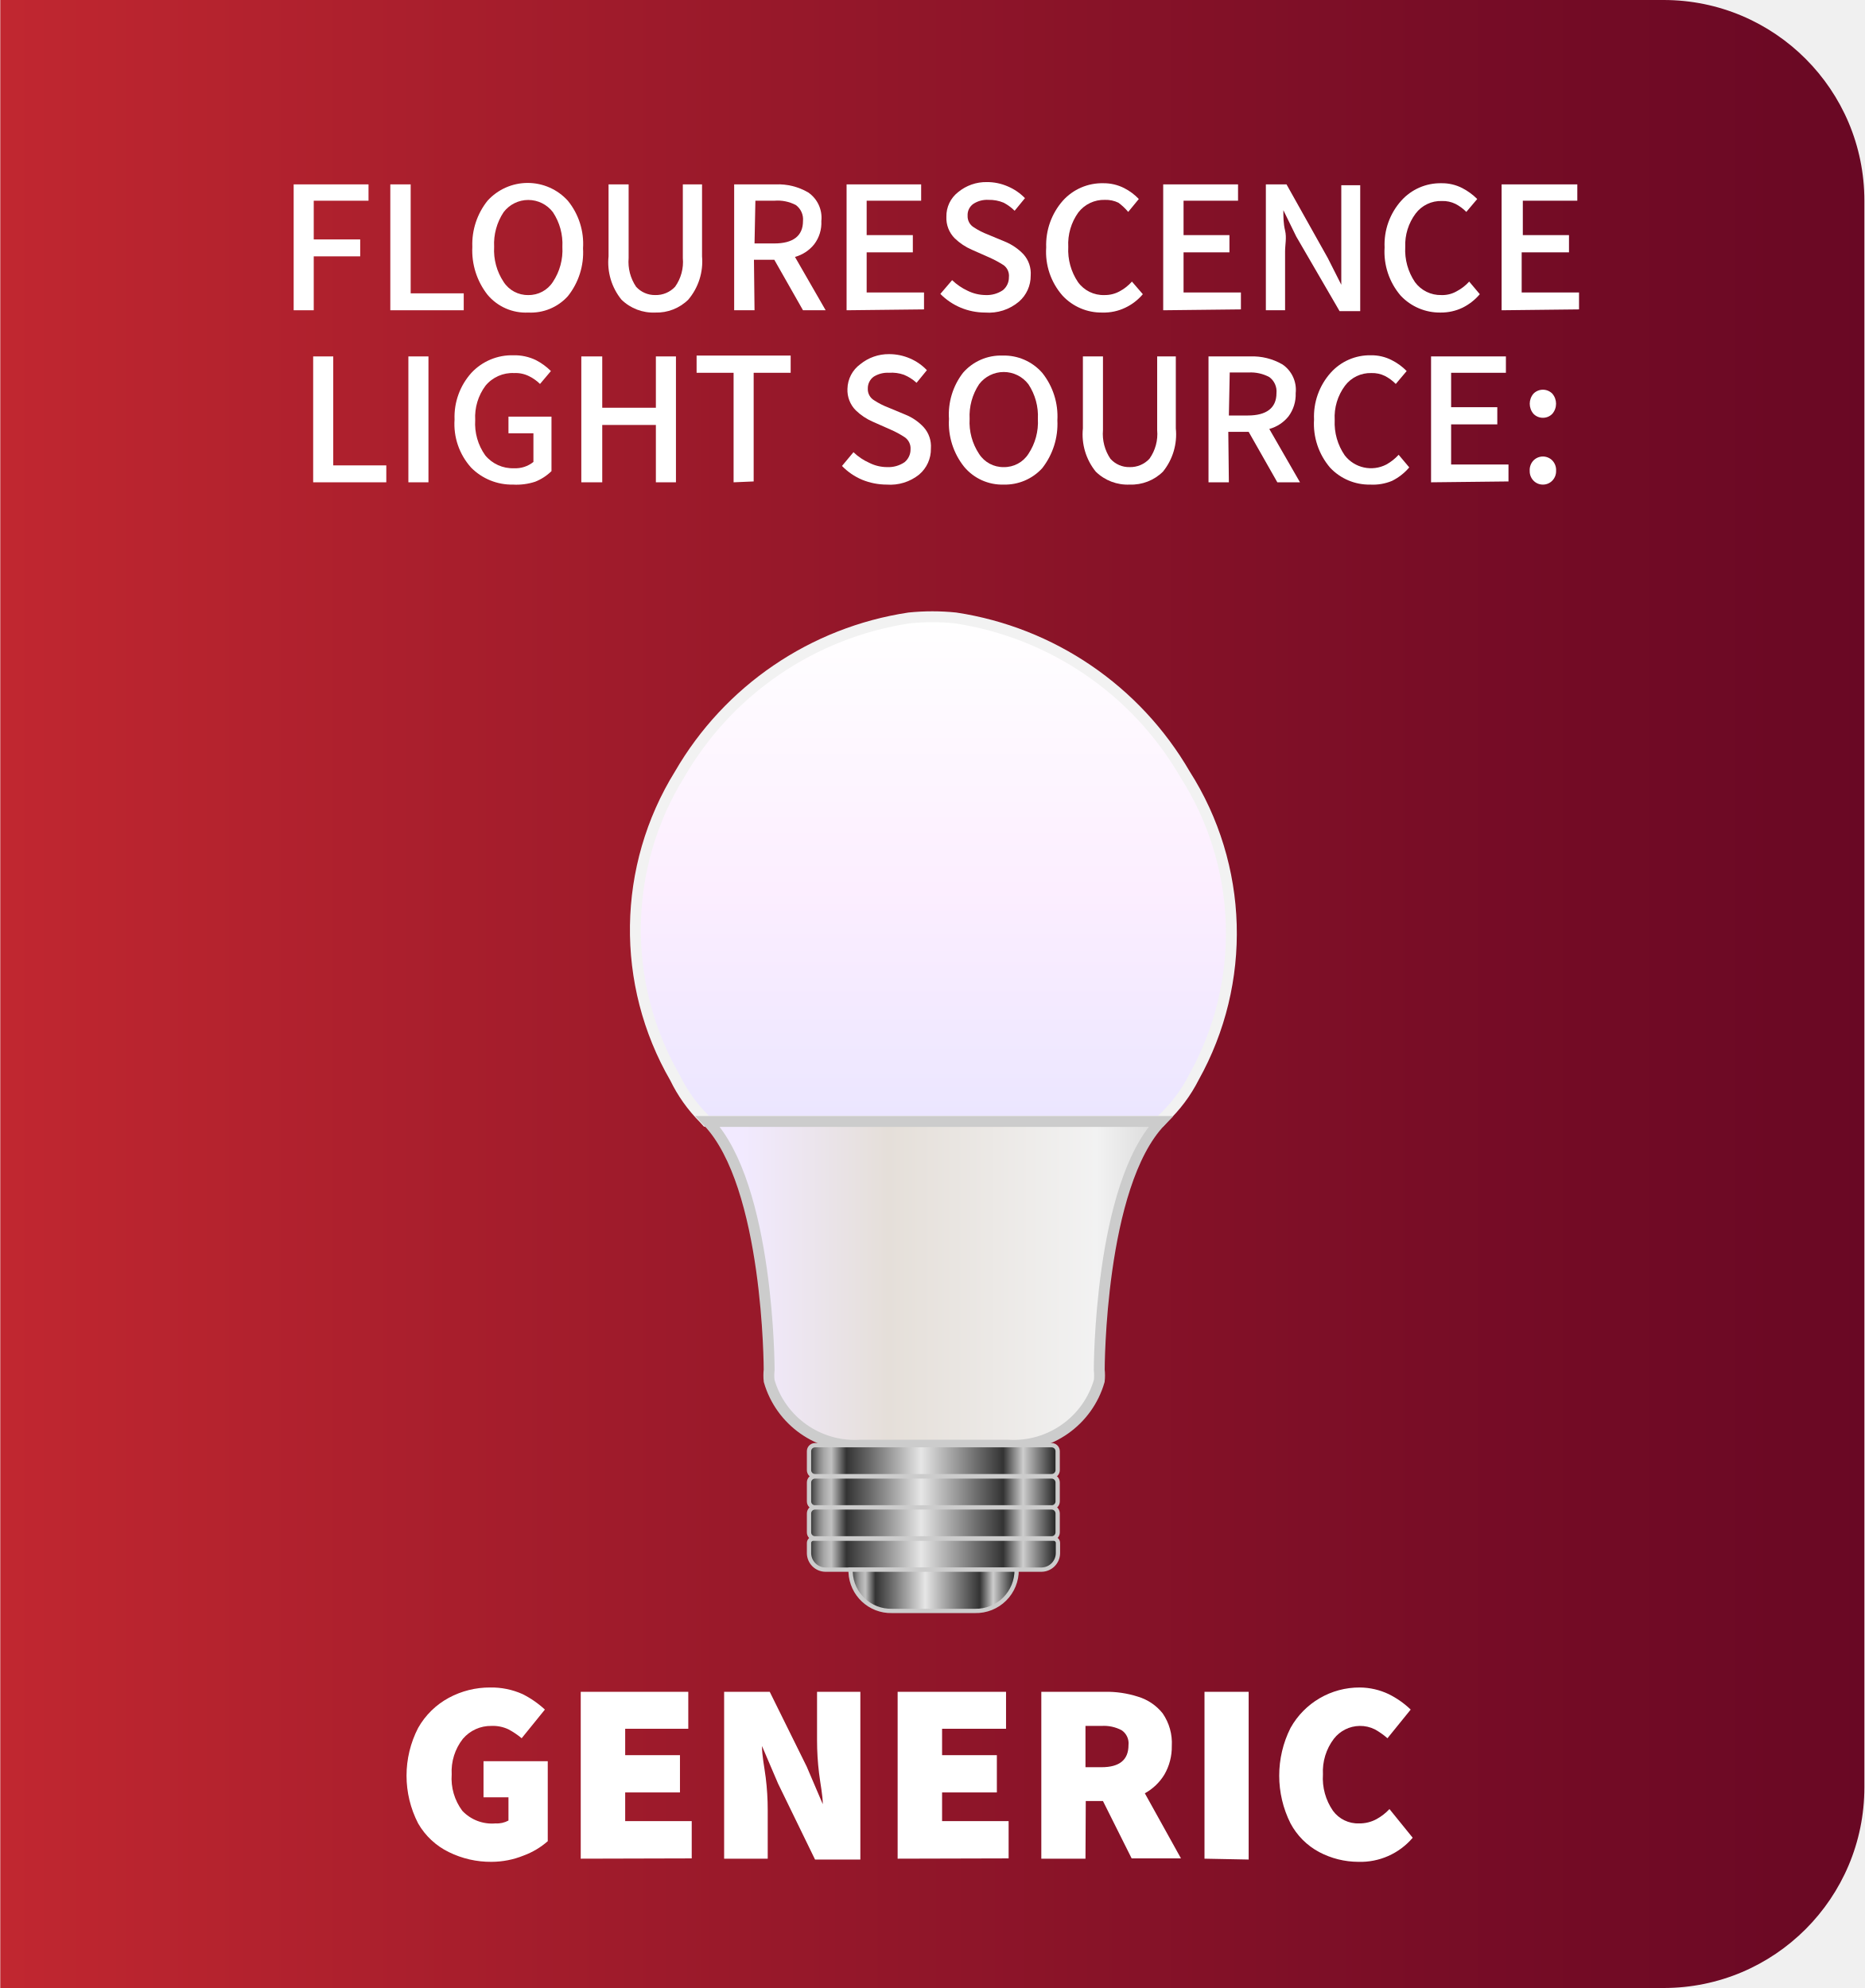
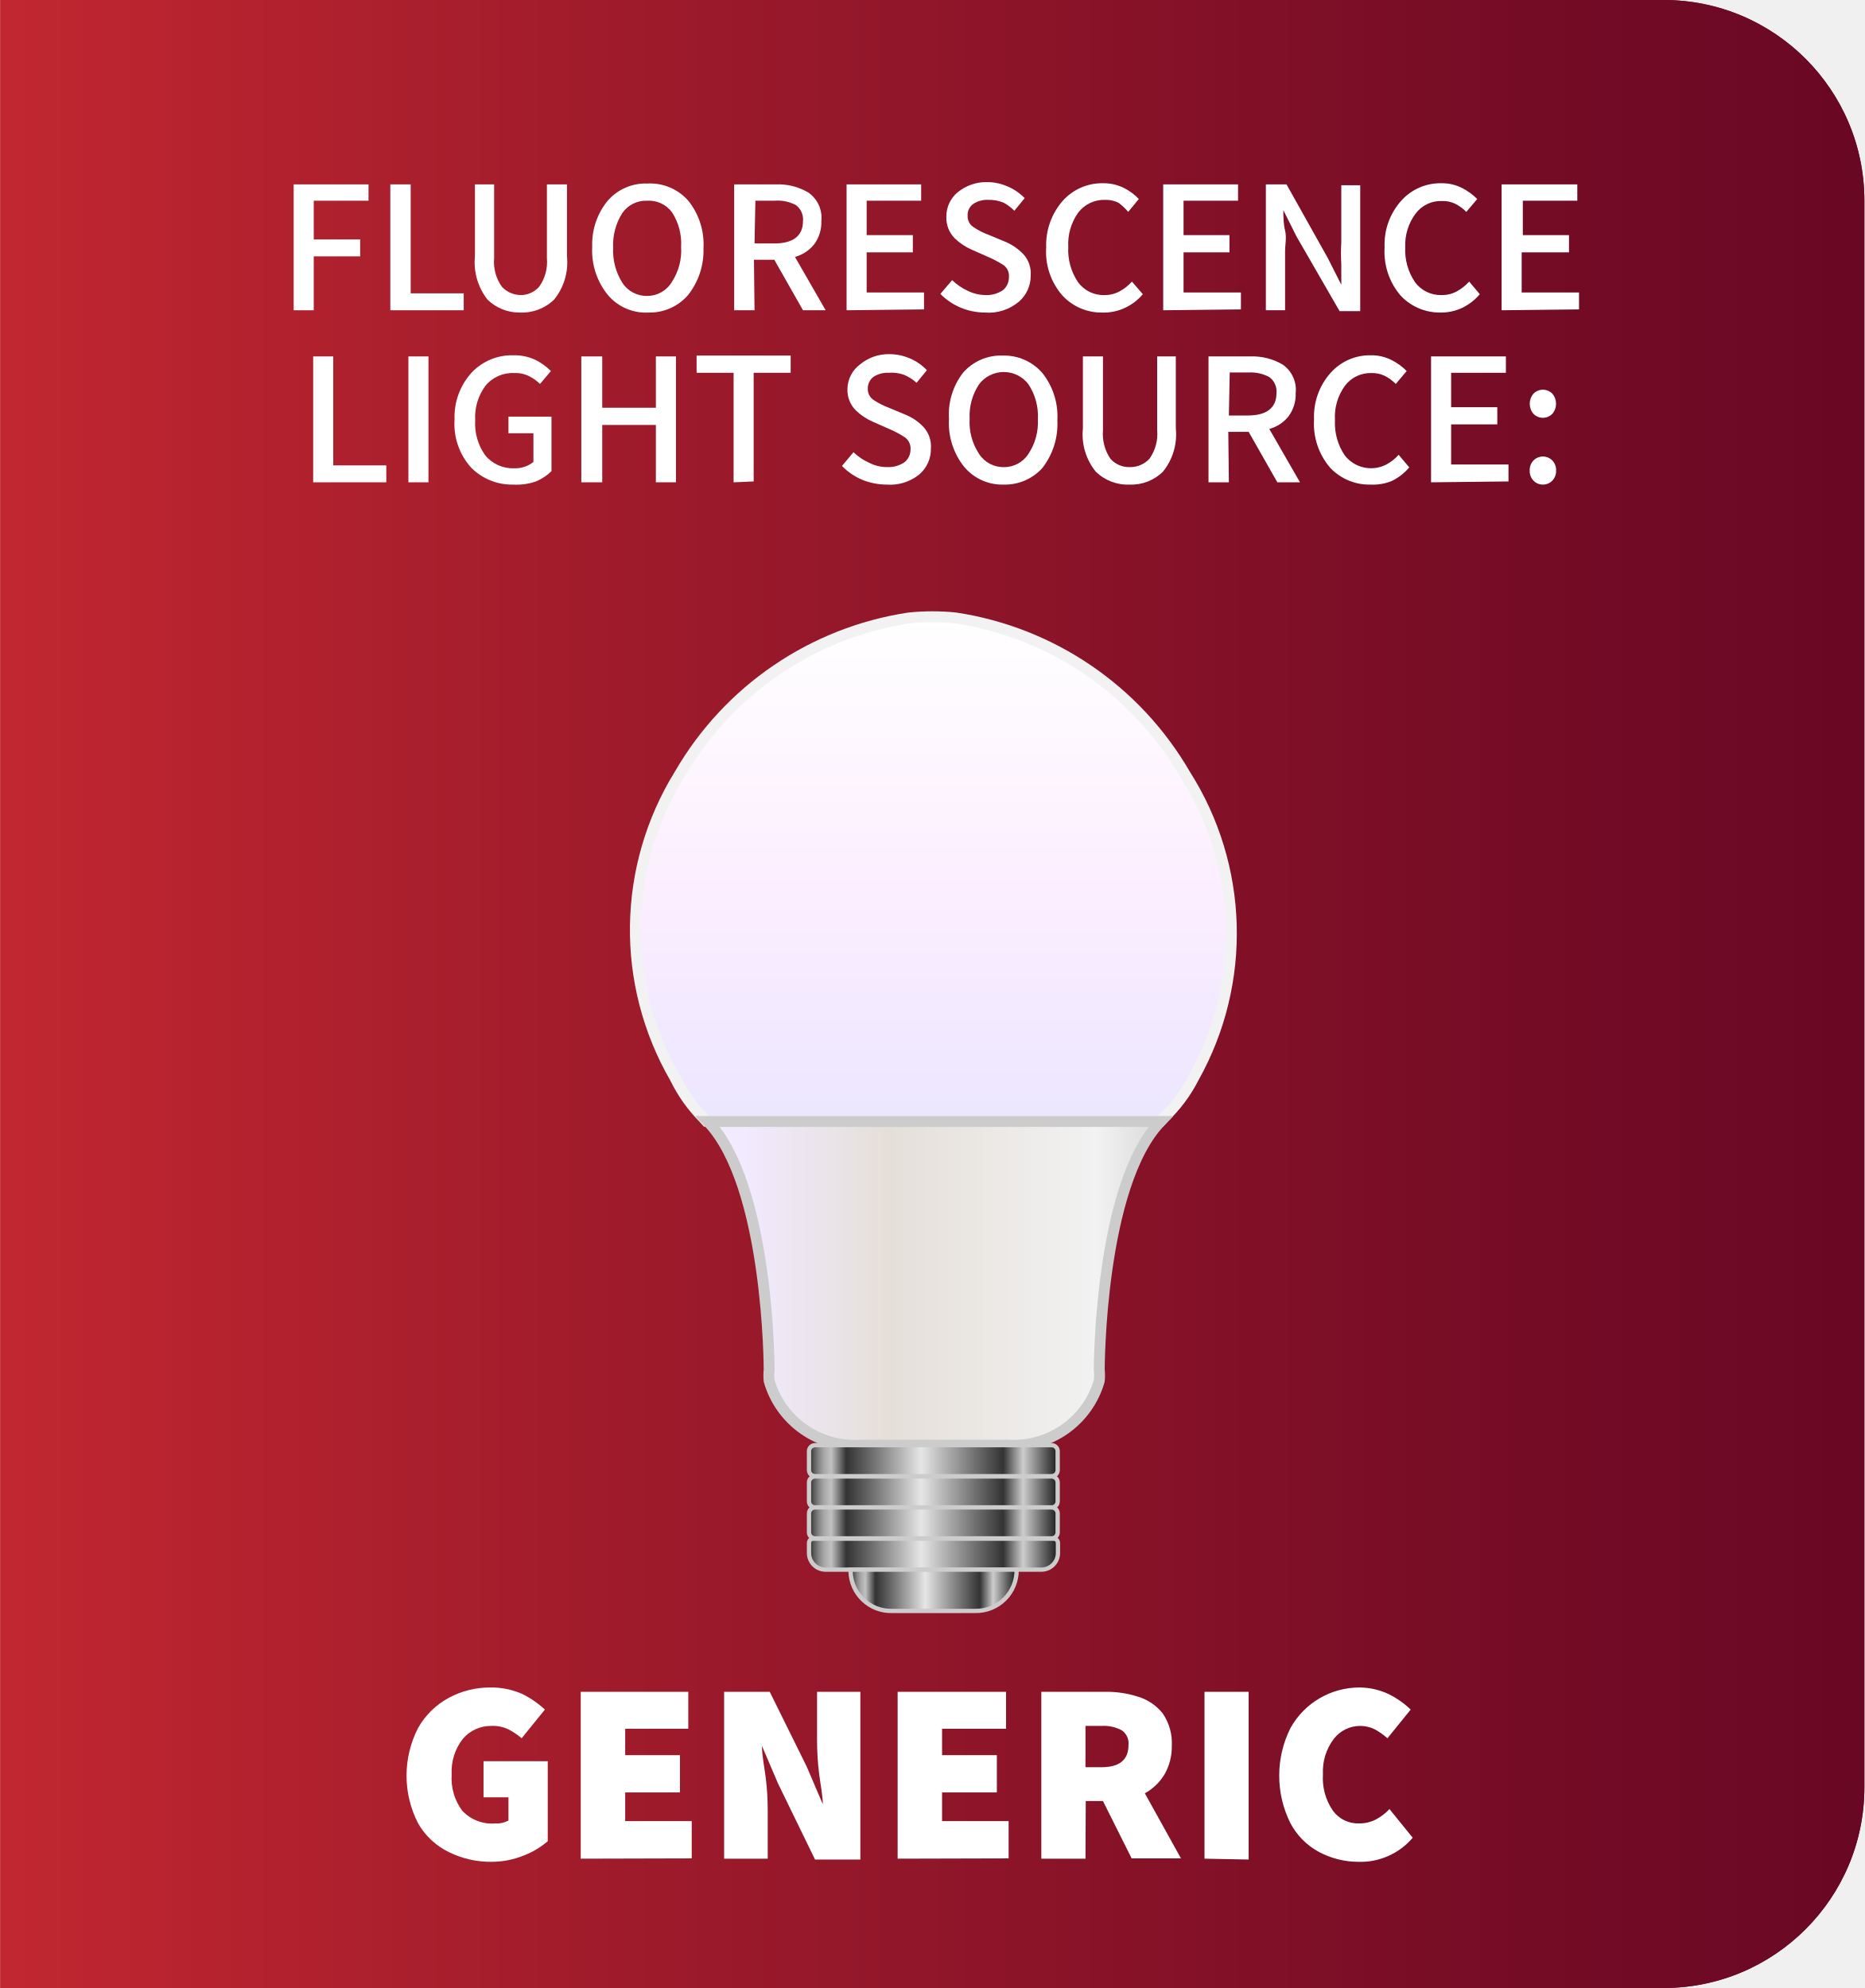
- <svg xmlns="http://www.w3.org/2000/svg" xmlns:xlink="http://www.w3.org/1999/xlink" id="Layer_1" data-name="Layer 1" width="65.01" height="69.33" viewBox="0 0 65.01 69.33">
+ <svg xmlns="http://www.w3.org/2000/svg" xmlns:xlink="http://www.w3.org/1999/xlink" id="Layer_1" data-name="Layer 1" viewBox="0 0 65.01 69.33">
  <defs>
    <style>.cls-1{fill:url(#linear-gradient);}.cls-2{fill:#fff;}.cls-3{stroke:#f2f2f2;fill:url(#linear-gradient-2);}.cls-3,.cls-4,.cls-6{stroke-miterlimit:10;}.cls-3,.cls-4{stroke-width:0.38px;}.cls-4,.cls-6{stroke:#ccc;}.cls-4{fill:url(#linear-gradient-3);}.cls-5{fill:url(#linear-gradient-4);}.cls-6{fill:none;stroke-width:0.15px;}.cls-7{fill:url(#linear-gradient-5);}.cls-8{fill:url(#linear-gradient-6);}.cls-9{fill:url(#linear-gradient-7);}.cls-10{fill:url(#linear-gradient-8);}</style>
-     <linearGradient id="linear-gradient" x1="6832.51" y1="34.67" x2="6767.5" y2="34.67" gradientTransform="matrix(1, 0, 0, -1, -6767.5, 69.33)" gradientUnits="userSpaceOnUse">
+     <linearGradient id="linear-gradient" x1="-3501.49" y1="34.67" x2="-3566.5" y2="34.67" gradientTransform="matrix(1, 0, 0, -1, 3566.5, 69.33)" gradientUnits="userSpaceOnUse">
      <stop offset="0" stop-color="#c12730" />
      <stop offset="0.33" stop-color="#9f1b2b" />
      <stop offset="0.77" stop-color="#780d26" />
      <stop offset="1" stop-color="#690824" />
    </linearGradient>
    <linearGradient id="linear-gradient-2" x1="32.55" y1="21.54" x2="32.55" y2="39.11" gradientUnits="userSpaceOnUse">
      <stop offset="0" stop-color="#fff" />
      <stop offset="0.54" stop-color="#fceeff" />
      <stop offset="1" stop-color="#ebe6ff" />
    </linearGradient>
    <linearGradient id="linear-gradient-3" x1="24.63" y1="44.76" x2="40.47" y2="44.76" gradientUnits="userSpaceOnUse">
      <stop offset="0.08" stop-color="#f2eaff" />
      <stop offset="0.4" stop-color="#e5dfd9" />
      <stop offset="0.86" stop-color="#f2f2f2" />
      <stop offset="0.97" stop-color="#dfdfdf" />
      <stop offset="1" stop-color="#fceeff" />
    </linearGradient>
    <linearGradient id="linear-gradient-4" x1="28.21" y1="50.94" x2="36.89" y2="50.94" gradientUnits="userSpaceOnUse">
      <stop offset="0" stop-color="#1a1a1a" />
      <stop offset="0" stop-color="#242424" />
      <stop offset="0.02" stop-color="#5b5b5b" />
      <stop offset="0.04" stop-color="#878787" />
      <stop offset="0.06" stop-color="#a6a6a6" />
      <stop offset="0.08" stop-color="#b9b9b9" />
      <stop offset="0.09" stop-color="silver" />
      <stop offset="0.15" stop-color="#333" />
      <stop offset="0.24" stop-color="#666" />
      <stop offset="0.45" stop-color="#e6e6e6" />
      <stop offset="0.78" stop-color="#333" />
      <stop offset="0.86" stop-color="#cdcdcd" />
      <stop offset="1" stop-color="#1a1a1a" />
    </linearGradient>
    <linearGradient id="linear-gradient-5" x1="28.21" y1="52.03" x2="36.89" y2="52.03" xlink:href="#linear-gradient-4" />
    <linearGradient id="linear-gradient-6" x1="28.21" y1="53.11" x2="36.89" y2="53.11" xlink:href="#linear-gradient-4" />
    <linearGradient id="linear-gradient-7" x1="28.21" y1="54.2" x2="36.89" y2="54.2" xlink:href="#linear-gradient-4" />
    <linearGradient id="linear-gradient-8" x1="29.66" y1="55.46" x2="35.44" y2="55.46" xlink:href="#linear-gradient-4" />
  </defs>
  <path class="cls-1" d="M7,0H65a0,0,0,0,1,0,0V69.33a0,0,0,0,1,0,0H7a7,7,0,0,1-7-7V7A7,7,0,0,1,7,0Z" transform="translate(65.01 69.33) rotate(-180)" />
  <path class="cls-2" d="M10.24,10.82V6.43h2.61V7H10.94V8.35h1.62v.59H10.94v1.88Z" />
  <path class="cls-2" d="M13.61,10.82V6.43h.71v3.8h1.85v.59Z" />
  <path class="cls-2" d="M18.42,10.9A1.74,1.74,0,0,1,17,10.28a2.5,2.5,0,0,1-.53-1.67A2.43,2.43,0,0,1,17,7,1.89,1.89,0,0,1,19.8,7a2.38,2.38,0,0,1,.53,1.66,2.44,2.44,0,0,1-.53,1.67A1.74,1.74,0,0,1,18.42,10.9Zm0-.61a1,1,0,0,0,.86-.46,2,2,0,0,0,.33-1.22,2,2,0,0,0-.33-1.21,1.08,1.08,0,0,0-1.72,0,2,2,0,0,0-.33,1.21,2,2,0,0,0,.33,1.22A1,1,0,0,0,18.42,10.29Z" />
  <path class="cls-2" d="M22.85,10.9a1.59,1.59,0,0,1-1.18-.45,2.06,2.06,0,0,1-.45-1.51V6.43h.7V9a1.55,1.55,0,0,0,.26,1,.88.88,0,0,0,.67.29.91.91,0,0,0,.69-.29,1.49,1.49,0,0,0,.27-1V6.43h.67V8.94A2.06,2.06,0,0,1,24,10.45,1.57,1.57,0,0,1,22.85,10.9Z" />
-   <path class="cls-2" d="M26.31,10.82H25.6V6.43h1.45a2.08,2.08,0,0,1,1.13.28,1.07,1.07,0,0,1,.46,1,1.23,1.23,0,0,1-.25.81,1.3,1.3,0,0,1-.67.44l1.07,1.86H28L27,9.06h-.71Zm0-2.33H27c.65,0,1-.26,1-.78a.62.62,0,0,0-.25-.56A1.37,1.37,0,0,0,27,7h-.66Z" />
+   <path class="cls-2" d="M26.31,10.82H25.6V6.43h1.45a2.08,2.08,0,0,1,1.13.28,1.07,1.07,0,0,1,.46,1,1.28,1.28,0,0,1-.25.81,1.3,1.3,0,0,1-.67.44l1.07,1.86H28L27,9.06h-.71Zm0-2.33H27c.65,0,1-.26,1-.78a.62.62,0,0,0-.25-.56A1.37,1.37,0,0,0,27,7h-.66Z" />
  <path class="cls-2" d="M29.52,10.82V6.43h2.6V7h-1.9v1.2h1.61v.6H30.22v1.4h2v.59Z" />
-   <path class="cls-2" d="M34.35,10.9a2.22,2.22,0,0,1-.85-.17,2.17,2.17,0,0,1-.71-.48l.41-.48a2,2,0,0,0,.54.37,1.45,1.45,0,0,0,.63.15,1,1,0,0,0,.6-.17.57.57,0,0,0,.21-.45A.46.46,0,0,0,35,9.25a3.76,3.76,0,0,0-.5-.27l-.61-.27a2,2,0,0,1-.6-.4A1,1,0,0,1,33,7.56a1.06,1.06,0,0,1,.41-.86,1.53,1.53,0,0,1,1-.35,1.8,1.8,0,0,1,.73.15,1.83,1.83,0,0,1,.6.41l-.36.44A1.63,1.63,0,0,0,35,7.07a1.29,1.29,0,0,0-.53-.1.87.87,0,0,0-.53.14.47.47,0,0,0-.2.41.45.45,0,0,0,.22.41,2.51,2.51,0,0,0,.49.25l.6.25a1.87,1.87,0,0,1,.64.44,1,1,0,0,1,.25.74,1.19,1.19,0,0,1-.41.91A1.63,1.63,0,0,1,34.35,10.9Z" />
+   <path class="cls-2" d="M34.35,10.9a2.22,2.22,0,0,1-.85-.17,2.17,2.17,0,0,1-.71-.48l.41-.48a2,2,0,0,0,.54.37,1.45,1.45,0,0,0,.63.15,1,1,0,0,0,.6-.17.57.57,0,0,0,.21-.45A.46.46,0,0,0,35,9.25a3.76,3.76,0,0,0-.5-.27l-.61-.27a2,2,0,0,1-.6-.4A1,1,0,0,1,33,7.56a1.08,1.08,0,0,1,.4-.86,1.58,1.58,0,0,1,1-.35,1.8,1.8,0,0,1,.73.15,1.83,1.83,0,0,1,.6.41l-.36.44A1.63,1.63,0,0,0,35,7.07a1.29,1.29,0,0,0-.53-.1.87.87,0,0,0-.53.14.47.47,0,0,0-.2.41.45.45,0,0,0,.22.41,2.25,2.25,0,0,0,.49.25l.6.25a1.87,1.87,0,0,1,.64.44,1,1,0,0,1,.25.74,1.19,1.19,0,0,1-.41.91A1.63,1.63,0,0,1,34.35,10.9Z" />
  <path class="cls-2" d="M38.44,10.9a1.85,1.85,0,0,1-1.39-.59,2.31,2.31,0,0,1-.57-1.68A2.34,2.34,0,0,1,37.06,7a1.84,1.84,0,0,1,1.41-.61,1.57,1.57,0,0,1,.73.17,1.88,1.88,0,0,1,.51.38l-.37.45A2,2,0,0,0,39,7.07a1,1,0,0,0-.47-.1,1.13,1.13,0,0,0-.93.44,1.88,1.88,0,0,0-.35,1.2,2,2,0,0,0,.34,1.23,1.09,1.09,0,0,0,.92.45,1.07,1.07,0,0,0,.53-.13,1.54,1.54,0,0,0,.43-.34l.38.44a1.82,1.82,0,0,1-.61.47A1.73,1.73,0,0,1,38.44,10.9Z" />
  <path class="cls-2" d="M40.56,10.82V6.43h2.61V7h-1.9v1.2h1.6v.6h-1.6v1.4h2v.59Z" />
-   <path class="cls-2" d="M44.14,10.82V6.43h.72L46.3,9l.47.93h0c0-.23,0-.47,0-.72s0-.51,0-.75v-2h.66v4.39h-.72L45.2,8.25l-.45-.92h0c0,.23,0,.46.06.71s0,.49,0,.73v2.05Z" />
-   <path class="cls-2" d="M50.24,10.9a1.87,1.87,0,0,1-1.4-.59,2.35,2.35,0,0,1-.56-1.68A2.29,2.29,0,0,1,48.86,7a1.83,1.83,0,0,1,1.4-.61,1.54,1.54,0,0,1,.73.17,2.12,2.12,0,0,1,.52.38l-.38.45a1.49,1.49,0,0,0-.38-.28,1,1,0,0,0-.47-.1,1.1,1.1,0,0,0-.92.44A1.83,1.83,0,0,0,49,8.61a2,2,0,0,0,.34,1.23,1.11,1.11,0,0,0,.92.45,1,1,0,0,0,.53-.13,1.58,1.58,0,0,0,.44-.34l.37.44a1.89,1.89,0,0,1-.6.47A1.73,1.73,0,0,1,50.24,10.9Z" />
+   <path class="cls-2" d="M44.14,10.82V6.43h.72L46.3,9l.47.93h0c0-.23,0-.47,0-.72a6.44,6.44,0,0,1,0-.75v-2h.66v4.39h-.72L45.21,8.25l-.46-.92h0c0,.23,0,.46.06.71s0,.49,0,.73v2.05Z" />
+   <path class="cls-2" d="M50.24,10.9a1.87,1.87,0,0,1-1.4-.59,2.35,2.35,0,0,1-.56-1.68A2.29,2.29,0,0,1,48.86,7a1.83,1.83,0,0,1,1.4-.61,1.54,1.54,0,0,1,.73.17,2.12,2.12,0,0,1,.52.38l-.38.45a1.49,1.49,0,0,0-.38-.28,1,1,0,0,0-.47-.1,1.1,1.1,0,0,0-.92.44A1.83,1.83,0,0,0,49,8.61a2,2,0,0,0,.34,1.23,1.11,1.11,0,0,0,.92.45,1.08,1.08,0,0,0,.54-.13,1.69,1.69,0,0,0,.43-.34l.37.44a1.89,1.89,0,0,1-.6.47A1.73,1.73,0,0,1,50.24,10.9Z" />
  <path class="cls-2" d="M52.36,10.82V6.43H55V7h-1.9v1.2h1.61v.6H53.06v1.4h2v.59Z" />
  <path class="cls-2" d="M10.92,16.82V12.43h.7v3.8h1.85v.59Z" />
  <path class="cls-2" d="M14.24,16.82V12.43h.7v4.39Z" />
  <path class="cls-2" d="M17.89,16.9a2,2,0,0,1-1.46-.59,2.27,2.27,0,0,1-.58-1.68A2.3,2.3,0,0,1,16.44,13a1.93,1.93,0,0,1,1.46-.61,1.71,1.71,0,0,1,.79.17,2.12,2.12,0,0,1,.52.38l-.38.45a1.46,1.46,0,0,0-.38-.27,1.05,1.05,0,0,0-.52-.11,1.22,1.22,0,0,0-1,.44,1.83,1.83,0,0,0-.36,1.2,1.91,1.91,0,0,0,.35,1.23,1.24,1.24,0,0,0,1,.45,1,1,0,0,0,.68-.22v-1h-.87v-.58h1.5v1.9a1.71,1.71,0,0,1-.57.37A2.09,2.09,0,0,1,17.89,16.9Z" />
  <path class="cls-2" d="M20.27,16.82V12.43H21v1.79h1.87V12.43h.7v4.39h-.7v-2H21v2Z" />
  <path class="cls-2" d="M25.58,16.82V13H24.29v-.6h3.28V13H26.28v3.79Z" />
  <path class="cls-2" d="M30.92,16.9a2.27,2.27,0,0,1-.86-.17,2.13,2.13,0,0,1-.7-.48l.4-.48a1.9,1.9,0,0,0,.55.37,1.38,1.38,0,0,0,.62.15,1,1,0,0,0,.61-.17.57.57,0,0,0,.21-.45.47.47,0,0,0-.2-.42,3.22,3.22,0,0,0-.5-.27l-.61-.27a2,2,0,0,1-.6-.4,1,1,0,0,1-.29-.75A1.09,1.09,0,0,1,30,12.7a1.56,1.56,0,0,1,1-.35,1.83,1.83,0,0,1,.73.15,1.78,1.78,0,0,1,.59.41l-.36.44a1.49,1.49,0,0,0-.44-.28A1.27,1.27,0,0,0,31,13a.91.91,0,0,0-.54.14.5.5,0,0,0-.2.41.45.45,0,0,0,.22.41,2.51,2.51,0,0,0,.49.25l.6.25a1.78,1.78,0,0,1,.64.44,1,1,0,0,1,.25.74,1.16,1.16,0,0,1-.41.91A1.61,1.61,0,0,1,30.92,16.9Z" />
  <path class="cls-2" d="M35,16.9a1.73,1.73,0,0,1-1.38-.62,2.44,2.44,0,0,1-.53-1.67A2.38,2.38,0,0,1,33.58,13a1.75,1.75,0,0,1,1.38-.6,1.77,1.77,0,0,1,1.38.6,2.43,2.43,0,0,1,.53,1.66,2.5,2.5,0,0,1-.53,1.67A1.76,1.76,0,0,1,35,16.9Zm0-.61a1,1,0,0,0,.86-.46,2,2,0,0,0,.33-1.22,2,2,0,0,0-.33-1.21,1.08,1.08,0,0,0-1.72,0,2,2,0,0,0-.33,1.21,2,2,0,0,0,.33,1.22A1,1,0,0,0,35,16.29Z" />
  <path class="cls-2" d="M39.39,16.9a1.59,1.59,0,0,1-1.18-.45,2.06,2.06,0,0,1-.45-1.51V12.43h.7V15a1.55,1.55,0,0,0,.26,1,.87.87,0,0,0,.67.29.91.91,0,0,0,.69-.29,1.49,1.49,0,0,0,.27-1V12.43H41v2.51a2.06,2.06,0,0,1-.45,1.51A1.57,1.57,0,0,1,39.39,16.9Z" />
  <path class="cls-2" d="M42.85,16.82h-.71V12.43h1.45a2.08,2.08,0,0,1,1.13.28,1.07,1.07,0,0,1,.46,1,1.28,1.28,0,0,1-.25.81,1.3,1.3,0,0,1-.67.44l1.07,1.86h-.79l-1-1.76h-.71Zm0-2.33h.66c.65,0,1-.26,1-.78a.62.62,0,0,0-.25-.56,1.37,1.37,0,0,0-.72-.16h-.66Z" />
-   <path class="cls-2" d="M47.78,16.9a1.87,1.87,0,0,1-1.4-.59,2.35,2.35,0,0,1-.56-1.68A2.29,2.29,0,0,1,46.4,13a1.83,1.83,0,0,1,1.4-.61,1.54,1.54,0,0,1,.73.17,1.94,1.94,0,0,1,.52.38l-.38.45a1.49,1.49,0,0,0-.38-.28,1,1,0,0,0-.47-.1,1.11,1.11,0,0,0-.92.44,1.83,1.83,0,0,0-.36,1.2,2,2,0,0,0,.35,1.23,1.16,1.16,0,0,0,1.45.32,1.69,1.69,0,0,0,.43-.34l.37.44a1.89,1.89,0,0,1-.6.47A1.73,1.73,0,0,1,47.78,16.9Z" />
+   <path class="cls-2" d="M47.78,16.9a1.87,1.87,0,0,1-1.4-.59,2.35,2.35,0,0,1-.56-1.68A2.29,2.29,0,0,1,46.4,13a1.83,1.83,0,0,1,1.4-.61,1.54,1.54,0,0,1,.73.17,1.94,1.94,0,0,1,.52.38l-.38.45a1.49,1.49,0,0,0-.38-.28,1,1,0,0,0-.47-.1,1.11,1.11,0,0,0-.92.44,1.83,1.83,0,0,0-.35,1.2,2,2,0,0,0,.34,1.23,1.16,1.16,0,0,0,1.45.32,1.54,1.54,0,0,0,.43-.34l.37.44a1.89,1.89,0,0,1-.6.47A1.73,1.73,0,0,1,47.78,16.9Z" />
  <path class="cls-2" d="M49.9,16.82V12.43h2.61V13H50.6v1.2h1.61v.6H50.6v1.4h2v.59Z" />
  <path class="cls-2" d="M53.8,14.57a.45.45,0,0,1-.33-.14.54.54,0,0,1,0-.7.46.46,0,0,1,.66,0,.54.54,0,0,1,0,.7A.45.45,0,0,1,53.8,14.57Zm0,2.33a.45.45,0,0,1-.33-.14.47.47,0,0,1-.13-.34.48.48,0,0,1,.13-.36.46.46,0,0,1,.66,0,.48.48,0,0,1,.13.36.47.47,0,0,1-.13.34A.45.45,0,0,1,53.8,16.9Z" />
-   <path class="cls-2" d="M17.14,64.93a3.3,3.3,0,0,1-1.49-.34,2.49,2.49,0,0,1-1.07-1,3.63,3.63,0,0,1,0-3.33,2.7,2.7,0,0,1,1.07-1.05,3,3,0,0,1,1.44-.36,2.65,2.65,0,0,1,1.13.23,3.35,3.35,0,0,1,.78.54l-.81,1a2.65,2.65,0,0,0-.46-.31,1.26,1.26,0,0,0-.59-.12,1.28,1.28,0,0,0-1,.45,1.84,1.84,0,0,0-.39,1.24,1.89,1.89,0,0,0,.37,1.27,1.42,1.42,0,0,0,1.16.44.83.83,0,0,0,.45-.1v-.81h-.87V61.42h2.24v2.79a2.67,2.67,0,0,1-.84.5A3,3,0,0,1,17.14,64.93Z" />
+   <path class="cls-2" d="M17.14,64.93a3.3,3.3,0,0,1-1.49-.34,2.49,2.49,0,0,1-1.07-1,3.63,3.63,0,0,1,0-3.33,2.7,2.7,0,0,1,1.07-1.05,3,3,0,0,1,1.44-.36,2.65,2.65,0,0,1,1.13.23,3.35,3.35,0,0,1,.78.54l-.81,1a2.65,2.65,0,0,0-.46-.31,1.26,1.26,0,0,0-.59-.12,1.28,1.28,0,0,0-1,.45,1.84,1.84,0,0,0-.39,1.24,1.89,1.89,0,0,0,.37,1.27,1.42,1.42,0,0,0,1.16.44.83.83,0,0,0,.45-.1v-.81h-.87V61.42h2.24v2.79a2.79,2.79,0,0,1-.84.5A3,3,0,0,1,17.14,64.93Z" />
+   <path class="cls-2" d="M20.25,64.82V59H24v1.29H21.8v.92h1.91v1.3H21.8v1h2.32v1.3Z" />
+   <path class="cls-2" d="M25.25,64.82V59h1.59l1.29,2.61.56,1.31h0c0-.31-.08-.67-.13-1.08a9.44,9.44,0,0,1-.07-1.15V59H30v5.85H28.42L27.13,62.2l-.56-1.31h0c0,.34.08.71.13,1.1a9.16,9.16,0,0,1,.07,1.14v1.69Z" />
+   <path class="cls-2" d="M31.3,64.82V59h3.78v1.29H32.85v.92h1.91v1.3H32.85v1h2.32v1.3Z" />
+   <path class="cls-2" d="M37.85,64.82H36.31V59h2.21a3.58,3.58,0,0,1,1.16.17,1.74,1.74,0,0,1,.86.58,1.82,1.82,0,0,1,.32,1.14,1.93,1.93,0,0,1-.26,1,1.84,1.84,0,0,1-.68.65l1.26,2.27H39.46l-1-2h-.6Zm0-3.19h.56c.63,0,.94-.26.94-.77a.55.55,0,0,0-.24-.52,1.32,1.32,0,0,0-.7-.15h-.56Z" />
+   <path class="cls-2" d="M42,64.82V59h1.54v5.85Z" />
+   <path class="cls-2" d="M47.36,64.93A2.94,2.94,0,0,1,46,64.59a2.43,2.43,0,0,1-1-1,3.71,3.71,0,0,1,0-3.33,2.75,2.75,0,0,1,2.42-1.41,2.38,2.38,0,0,1,1,.23,3.08,3.08,0,0,1,.77.54l-.81,1a2.52,2.52,0,0,0-.44-.31,1.15,1.15,0,0,0-.53-.12,1.16,1.16,0,0,0-.9.45,1.89,1.89,0,0,0-.38,1.24,2,2,0,0,0,.35,1.27,1.08,1.08,0,0,0,.91.44,1.23,1.23,0,0,0,.61-.15,1.8,1.8,0,0,0,.45-.35l.81,1A2.39,2.39,0,0,1,47.36,64.93Z" />
+   <path class="cls-3" d="M41.63,37.57A5.16,5.16,0,0,1,40.56,39l-.09.1H24.63l-.09-.1,0,0a5.22,5.22,0,0,1-1-1.41A10.31,10.31,0,0,1,23.7,27a11.17,11.17,0,0,1,8-5.45,8,8,0,0,1,1.62,0,11.19,11.19,0,0,1,8,5.45A10.31,10.31,0,0,1,41.63,37.57Z" />
+   <path class="cls-4" d="M40.47,39.11c-2.14,2.23-2.14,8.66-2.14,8.66a1.72,1.72,0,0,1,0,.39,3.11,3.11,0,0,1-3.18,2.24H30a3.11,3.11,0,0,1-3.18-2.24,1.72,1.72,0,0,1,0-.39s0-6.43-2.14-8.66Z" />
+   <rect class="cls-5" x="28.21" y="50.4" width="8.67" height="1.08" rx="0.21" />
+   <rect class="cls-6" x="28.21" y="50.4" width="8.67" height="1.08" rx="0.21" />
+   <rect class="cls-7" x="28.21" y="51.49" width="8.67" height="1.08" rx="0.21" />
+   <rect class="cls-6" x="28.21" y="51.49" width="8.67" height="1.08" rx="0.21" />
+   <rect class="cls-8" x="28.21" y="52.57" width="8.67" height="1.08" rx="0.21" />
+   <rect class="cls-6" x="28.21" y="52.57" width="8.67" height="1.08" rx="0.21" />
+   <path class="cls-9" d="M36.31,54.74H28.78a.58.58,0,0,1-.57-.57v-.36a.15.15,0,0,1,.15-.15h8.38a.15.15,0,0,1,.15.15v.36A.58.58,0,0,1,36.31,54.74Z" />
+   <path class="cls-6" d="M36.31,54.74H28.78a.58.58,0,0,1-.57-.57v-.36a.15.15,0,0,1,.15-.15h8.38a.15.15,0,0,1,.15.15v.36A.58.58,0,0,1,36.31,54.74Z" />
+   <path class="cls-10" d="M29.66,54.74v.09a1.41,1.41,0,0,0,1.44,1.35H34a1.42,1.42,0,0,0,1.45-1.44Z" />
+   <path class="cls-6" d="M29.66,54.74v.09a1.41,1.41,0,0,0,1.44,1.35H34a1.42,1.42,0,0,0,1.45-1.44Z" />
+   <path class="cls-1" d="M7,0H65a0,0,0,0,1,0,0V69.33a0,0,0,0,1,0,0H7a7,7,0,0,1-7-7V7A7,7,0,0,1,7,0Z" transform="translate(65.01 69.33) rotate(-180)" />
+   <path class="cls-2" d="M10.24,10.82V6.43h2.61V7H10.94V8.35h1.62v.59H10.94v1.88Z" />
+   <path class="cls-2" d="M13.61,10.82V6.43h.71v3.8h1.85v.59Z" />
+   <path class="cls-2" d="M21.19,10.28a2.45,2.45,0,0,1-.54-1.67A2.39,2.39,0,0,1,21.19,7a1.75,1.75,0,0,1,1.38-.6A1.77,1.77,0,0,1,24,7a2.43,2.43,0,0,1,.53,1.66A2.5,2.5,0,0,1,24,10.28a1.76,1.76,0,0,1-1.38.62A1.73,1.73,0,0,1,21.19,10.28Zm2.24-.45a2,2,0,0,0,.32-1.22,2,2,0,0,0-.32-1.21A1,1,0,0,0,22.57,7a1,1,0,0,0-.87.43,2.07,2.07,0,0,0-.32,1.21,2.1,2.1,0,0,0,.32,1.22,1,1,0,0,0,.87.46A1,1,0,0,0,23.43,9.83Z" />
+   <path class="cls-2" d="M17,10.45a2.11,2.11,0,0,1-.44-1.51V6.43h.67V9a1.49,1.49,0,0,0,.27,1,.91.91,0,0,0,.68.29A.86.86,0,0,0,18.8,10a1.49,1.49,0,0,0,.27-1V6.43h.7V8.94a2.06,2.06,0,0,1-.45,1.51,1.61,1.61,0,0,1-1.19.45A1.59,1.59,0,0,1,17,10.45Z" />
+   <path class="cls-2" d="M26.31,10.82H25.6V6.43h1.45a2.08,2.08,0,0,1,1.13.28,1.07,1.07,0,0,1,.46,1,1.28,1.28,0,0,1-.25.81,1.3,1.3,0,0,1-.67.44l1.07,1.86H28L27,9.06h-.71Zm0-2.33H27c.65,0,1-.26,1-.78a.62.62,0,0,0-.25-.56A1.37,1.37,0,0,0,27,7h-.66Z" />
+   <path class="cls-2" d="M29.52,10.82V6.43h2.6V7h-1.9v1.2h1.61v.6H30.22v1.4h2v.59Z" />
+   <path class="cls-2" d="M34.35,10.9a2.22,2.22,0,0,1-.85-.17,2.17,2.17,0,0,1-.71-.48l.41-.48a2,2,0,0,0,.54.37,1.45,1.45,0,0,0,.63.15,1,1,0,0,0,.6-.17.57.57,0,0,0,.21-.45A.46.46,0,0,0,35,9.25a3.76,3.76,0,0,0-.5-.27l-.61-.27a2,2,0,0,1-.6-.4A1,1,0,0,1,33,7.56a1.08,1.08,0,0,1,.4-.86,1.58,1.58,0,0,1,1-.35,1.8,1.8,0,0,1,.73.15,1.83,1.83,0,0,1,.6.41l-.36.44A1.63,1.63,0,0,0,35,7.07a1.29,1.29,0,0,0-.53-.1.87.87,0,0,0-.53.14.47.47,0,0,0-.2.41.45.45,0,0,0,.22.41,2.25,2.25,0,0,0,.49.25l.6.25a1.87,1.87,0,0,1,.64.44,1,1,0,0,1,.25.74,1.19,1.19,0,0,1-.41.91A1.63,1.63,0,0,1,34.35,10.9Z" />
+   <path class="cls-2" d="M38.44,10.9a1.85,1.85,0,0,1-1.39-.59,2.31,2.31,0,0,1-.57-1.68A2.34,2.34,0,0,1,37.06,7a1.84,1.84,0,0,1,1.41-.61,1.57,1.57,0,0,1,.73.17,1.88,1.88,0,0,1,.51.38l-.37.45A2,2,0,0,0,39,7.07a1,1,0,0,0-.47-.1,1.13,1.13,0,0,0-.93.44,1.88,1.88,0,0,0-.35,1.2,2,2,0,0,0,.34,1.23,1.09,1.09,0,0,0,.92.45,1.07,1.07,0,0,0,.53-.13,1.54,1.54,0,0,0,.43-.34l.38.44a1.82,1.82,0,0,1-.61.47A1.73,1.73,0,0,1,38.44,10.9Z" />
+   <path class="cls-2" d="M40.56,10.82V6.43h2.61V7h-1.9v1.2h1.6v.6h-1.6v1.4h2v.59Z" />
+   <path class="cls-2" d="M44.14,10.82V6.43h.72L46.3,9l.47.93h0c0-.23,0-.47,0-.72a6.44,6.44,0,0,1,0-.75v-2h.66v4.39h-.72L45.21,8.25l-.46-.92h0c0,.23,0,.46.06.71s0,.49,0,.73v2.05Z" />
+   <path class="cls-2" d="M50.24,10.9a1.87,1.87,0,0,1-1.4-.59,2.35,2.35,0,0,1-.56-1.68A2.29,2.29,0,0,1,48.86,7a1.83,1.83,0,0,1,1.4-.61,1.54,1.54,0,0,1,.73.17,2.12,2.12,0,0,1,.52.38l-.38.45a1.49,1.49,0,0,0-.38-.28,1,1,0,0,0-.47-.1,1.1,1.1,0,0,0-.92.44A1.83,1.83,0,0,0,49,8.61a2,2,0,0,0,.34,1.23,1.11,1.11,0,0,0,.92.45,1.08,1.08,0,0,0,.54-.13,1.69,1.69,0,0,0,.43-.34l.37.44a1.89,1.89,0,0,1-.6.47A1.73,1.73,0,0,1,50.24,10.9Z" />
+   <path class="cls-2" d="M52.36,10.82V6.43H55V7h-1.9v1.2h1.61v.6H53.06v1.4h2v.59Z" />
+   <path class="cls-2" d="M10.92,16.82V12.43h.7v3.8h1.85v.59Z" />
+   <path class="cls-2" d="M14.24,16.82V12.43h.7v4.39Z" />
+   <path class="cls-2" d="M17.89,16.9a2,2,0,0,1-1.46-.59,2.27,2.27,0,0,1-.58-1.68A2.3,2.3,0,0,1,16.44,13a1.93,1.93,0,0,1,1.46-.61,1.71,1.71,0,0,1,.79.17,2.12,2.12,0,0,1,.52.38l-.38.45a1.46,1.46,0,0,0-.38-.27,1.05,1.05,0,0,0-.52-.11,1.22,1.22,0,0,0-1,.44,1.83,1.83,0,0,0-.36,1.2,1.91,1.91,0,0,0,.35,1.23,1.24,1.24,0,0,0,1,.45,1,1,0,0,0,.68-.22v-1h-.87v-.58h1.5v1.9a1.71,1.71,0,0,1-.57.37A2.09,2.09,0,0,1,17.89,16.9Z" />
+   <path class="cls-2" d="M20.27,16.82V12.43H21v1.79h1.87V12.43h.7v4.39h-.7v-2H21v2Z" />
+   <path class="cls-2" d="M25.58,16.82V13H24.29v-.6h3.28V13H26.28v3.79Z" />
+   <path class="cls-2" d="M30.92,16.9a2.27,2.27,0,0,1-.86-.17,2.13,2.13,0,0,1-.7-.48l.4-.48a1.9,1.9,0,0,0,.55.37,1.38,1.38,0,0,0,.62.15,1,1,0,0,0,.61-.17.57.57,0,0,0,.21-.45.47.47,0,0,0-.2-.42,3.22,3.22,0,0,0-.5-.27l-.61-.27a2,2,0,0,1-.6-.4,1,1,0,0,1-.29-.75A1.09,1.09,0,0,1,30,12.7a1.56,1.56,0,0,1,1-.35,1.83,1.83,0,0,1,.73.15,1.78,1.78,0,0,1,.59.41l-.36.44a1.49,1.49,0,0,0-.44-.28A1.27,1.27,0,0,0,31,13a.91.91,0,0,0-.54.14.5.5,0,0,0-.2.41.45.45,0,0,0,.22.41,2.51,2.51,0,0,0,.49.25l.6.25a1.78,1.78,0,0,1,.64.44,1,1,0,0,1,.25.74,1.16,1.16,0,0,1-.41.91A1.61,1.61,0,0,1,30.92,16.9Z" />
+   <path class="cls-2" d="M35,16.9a1.73,1.73,0,0,1-1.38-.62,2.44,2.44,0,0,1-.53-1.67A2.38,2.38,0,0,1,33.58,13a1.75,1.75,0,0,1,1.38-.6,1.77,1.77,0,0,1,1.38.6,2.43,2.43,0,0,1,.53,1.66,2.5,2.5,0,0,1-.53,1.67A1.76,1.76,0,0,1,35,16.9Zm0-.61a1,1,0,0,0,.86-.46,2,2,0,0,0,.33-1.22,2,2,0,0,0-.33-1.21,1.08,1.08,0,0,0-1.72,0,2,2,0,0,0-.33,1.21,2,2,0,0,0,.33,1.22A1,1,0,0,0,35,16.29Z" />
+   <path class="cls-2" d="M39.39,16.9a1.59,1.59,0,0,1-1.18-.45,2.06,2.06,0,0,1-.45-1.51V12.43h.7V15a1.55,1.55,0,0,0,.26,1,.87.87,0,0,0,.67.29.91.91,0,0,0,.69-.29,1.49,1.49,0,0,0,.27-1V12.43H41v2.51a2.06,2.06,0,0,1-.45,1.51A1.57,1.57,0,0,1,39.39,16.9Z" />
+   <path class="cls-2" d="M42.85,16.82h-.71V12.43h1.45a2.08,2.08,0,0,1,1.13.28,1.07,1.07,0,0,1,.46,1,1.28,1.28,0,0,1-.25.81,1.3,1.3,0,0,1-.67.44l1.07,1.86h-.79l-1-1.76h-.71Zm0-2.33h.66c.65,0,1-.26,1-.78a.62.62,0,0,0-.25-.56,1.37,1.37,0,0,0-.72-.16h-.66Z" />
+   <path class="cls-2" d="M47.78,16.9a1.87,1.87,0,0,1-1.4-.59,2.35,2.35,0,0,1-.56-1.68A2.29,2.29,0,0,1,46.4,13a1.83,1.83,0,0,1,1.4-.61,1.54,1.54,0,0,1,.73.17,1.94,1.94,0,0,1,.52.38l-.38.45a1.49,1.49,0,0,0-.38-.28,1,1,0,0,0-.47-.1,1.11,1.11,0,0,0-.92.44,1.83,1.83,0,0,0-.35,1.2,2,2,0,0,0,.34,1.23,1.16,1.16,0,0,0,1.45.32,1.54,1.54,0,0,0,.43-.34l.37.44a1.89,1.89,0,0,1-.6.47A1.73,1.73,0,0,1,47.78,16.9Z" />
+   <path class="cls-2" d="M49.9,16.82V12.43h2.61V13H50.6v1.2h1.61v.6H50.6v1.4h2v.59Z" />
+   <path class="cls-2" d="M53.8,14.57a.45.45,0,0,1-.33-.14.54.54,0,0,1,0-.7.46.46,0,0,1,.66,0,.54.54,0,0,1,0,.7A.45.45,0,0,1,53.8,14.57Zm0,2.33a.45.45,0,0,1-.33-.14.47.47,0,0,1-.13-.34.48.48,0,0,1,.13-.36.46.46,0,0,1,.66,0,.48.48,0,0,1,.13.36.47.47,0,0,1-.13.34A.45.45,0,0,1,53.8,16.9Z" />
+   <path class="cls-2" d="M17.14,64.93a3.3,3.3,0,0,1-1.49-.34,2.49,2.49,0,0,1-1.07-1,3.63,3.63,0,0,1,0-3.33,2.7,2.7,0,0,1,1.07-1.05,3,3,0,0,1,1.44-.36,2.65,2.65,0,0,1,1.13.23,3.35,3.35,0,0,1,.78.54l-.81,1a2.65,2.65,0,0,0-.46-.31,1.26,1.26,0,0,0-.59-.12,1.28,1.28,0,0,0-1,.45,1.84,1.84,0,0,0-.39,1.24,1.89,1.89,0,0,0,.37,1.27,1.42,1.42,0,0,0,1.16.44.83.83,0,0,0,.45-.1v-.81h-.87V61.42h2.24v2.79a2.79,2.79,0,0,1-.84.5A3,3,0,0,1,17.14,64.93Z" />
  <path class="cls-2" d="M20.25,64.82V59H24v1.29H21.8v.92h1.91v1.3H21.8v1h2.32v1.3Z" />
  <path class="cls-2" d="M25.25,64.82V59h1.59l1.29,2.61.56,1.31h0c0-.31-.08-.67-.13-1.08a9.44,9.44,0,0,1-.07-1.15V59H30v5.85H28.42L27.13,62.2l-.56-1.31h0c0,.34.08.71.13,1.1a9.16,9.16,0,0,1,.07,1.14v1.69Z" />
  <path class="cls-2" d="M31.3,64.82V59h3.78v1.29H32.85v.92h1.91v1.3H32.85v1h2.32v1.3Z" />
  <path class="cls-2" d="M37.85,64.82H36.31V59h2.21a3.58,3.58,0,0,1,1.16.17,1.74,1.74,0,0,1,.86.58,1.82,1.82,0,0,1,.32,1.14,1.93,1.93,0,0,1-.26,1,1.84,1.84,0,0,1-.68.65l1.26,2.27H39.46l-1-2h-.6Zm0-3.19h.56c.63,0,.94-.26.94-.77a.55.55,0,0,0-.24-.52,1.32,1.32,0,0,0-.7-.15h-.56Z" />
  <path class="cls-2" d="M42,64.82V59h1.54v5.85Z" />
  <path class="cls-2" d="M47.36,64.93A2.94,2.94,0,0,1,46,64.59a2.43,2.43,0,0,1-1-1,3.71,3.71,0,0,1,0-3.33,2.75,2.75,0,0,1,2.42-1.41,2.38,2.38,0,0,1,1,.23,3.08,3.08,0,0,1,.77.54l-.81,1a2.52,2.52,0,0,0-.44-.31,1.15,1.15,0,0,0-.53-.12,1.16,1.16,0,0,0-.9.45,1.89,1.89,0,0,0-.38,1.24,2,2,0,0,0,.35,1.27,1.08,1.08,0,0,0,.91.44,1.23,1.23,0,0,0,.61-.15,1.8,1.8,0,0,0,.45-.35l.81,1A2.39,2.39,0,0,1,47.36,64.93Z" />
  <path class="cls-3" d="M41.63,37.57A5.16,5.16,0,0,1,40.56,39l-.09.1H24.63l-.09-.1,0,0a5.22,5.22,0,0,1-1-1.41A10.31,10.31,0,0,1,23.7,27a11.17,11.17,0,0,1,8-5.45,8,8,0,0,1,1.62,0,11.19,11.19,0,0,1,8,5.45A10.31,10.31,0,0,1,41.63,37.57Z" />
  <path class="cls-4" d="M40.47,39.11c-2.14,2.23-2.14,8.66-2.14,8.66a1.72,1.72,0,0,1,0,.39,3.11,3.11,0,0,1-3.18,2.24H30a3.11,3.11,0,0,1-3.18-2.24,1.72,1.72,0,0,1,0-.39s0-6.43-2.14-8.66Z" />
  <rect class="cls-5" x="28.21" y="50.4" width="8.67" height="1.08" rx="0.21" />
  <rect class="cls-6" x="28.21" y="50.4" width="8.67" height="1.08" rx="0.21" />
  <rect class="cls-7" x="28.21" y="51.49" width="8.67" height="1.08" rx="0.21" />
  <rect class="cls-6" x="28.21" y="51.49" width="8.67" height="1.08" rx="0.21" />
  <rect class="cls-8" x="28.21" y="52.57" width="8.67" height="1.08" rx="0.21" />
  <rect class="cls-6" x="28.21" y="52.57" width="8.67" height="1.08" rx="0.21" />
  <path class="cls-9" d="M36.31,54.74H28.78a.58.58,0,0,1-.57-.57v-.36a.15.15,0,0,1,.15-.15h8.38a.15.15,0,0,1,.15.15v.36A.58.58,0,0,1,36.31,54.74Z" />
  <path class="cls-6" d="M36.31,54.74H28.78a.58.58,0,0,1-.57-.57v-.36a.15.15,0,0,1,.15-.15h8.38a.15.15,0,0,1,.15.15v.36A.58.58,0,0,1,36.31,54.74Z" />
  <path class="cls-10" d="M29.66,54.74v.09a1.41,1.41,0,0,0,1.44,1.35H34a1.42,1.42,0,0,0,1.45-1.44Z" />
  <path class="cls-6" d="M29.66,54.74v.09a1.41,1.41,0,0,0,1.44,1.35H34a1.42,1.42,0,0,0,1.45-1.44Z" />
</svg>
